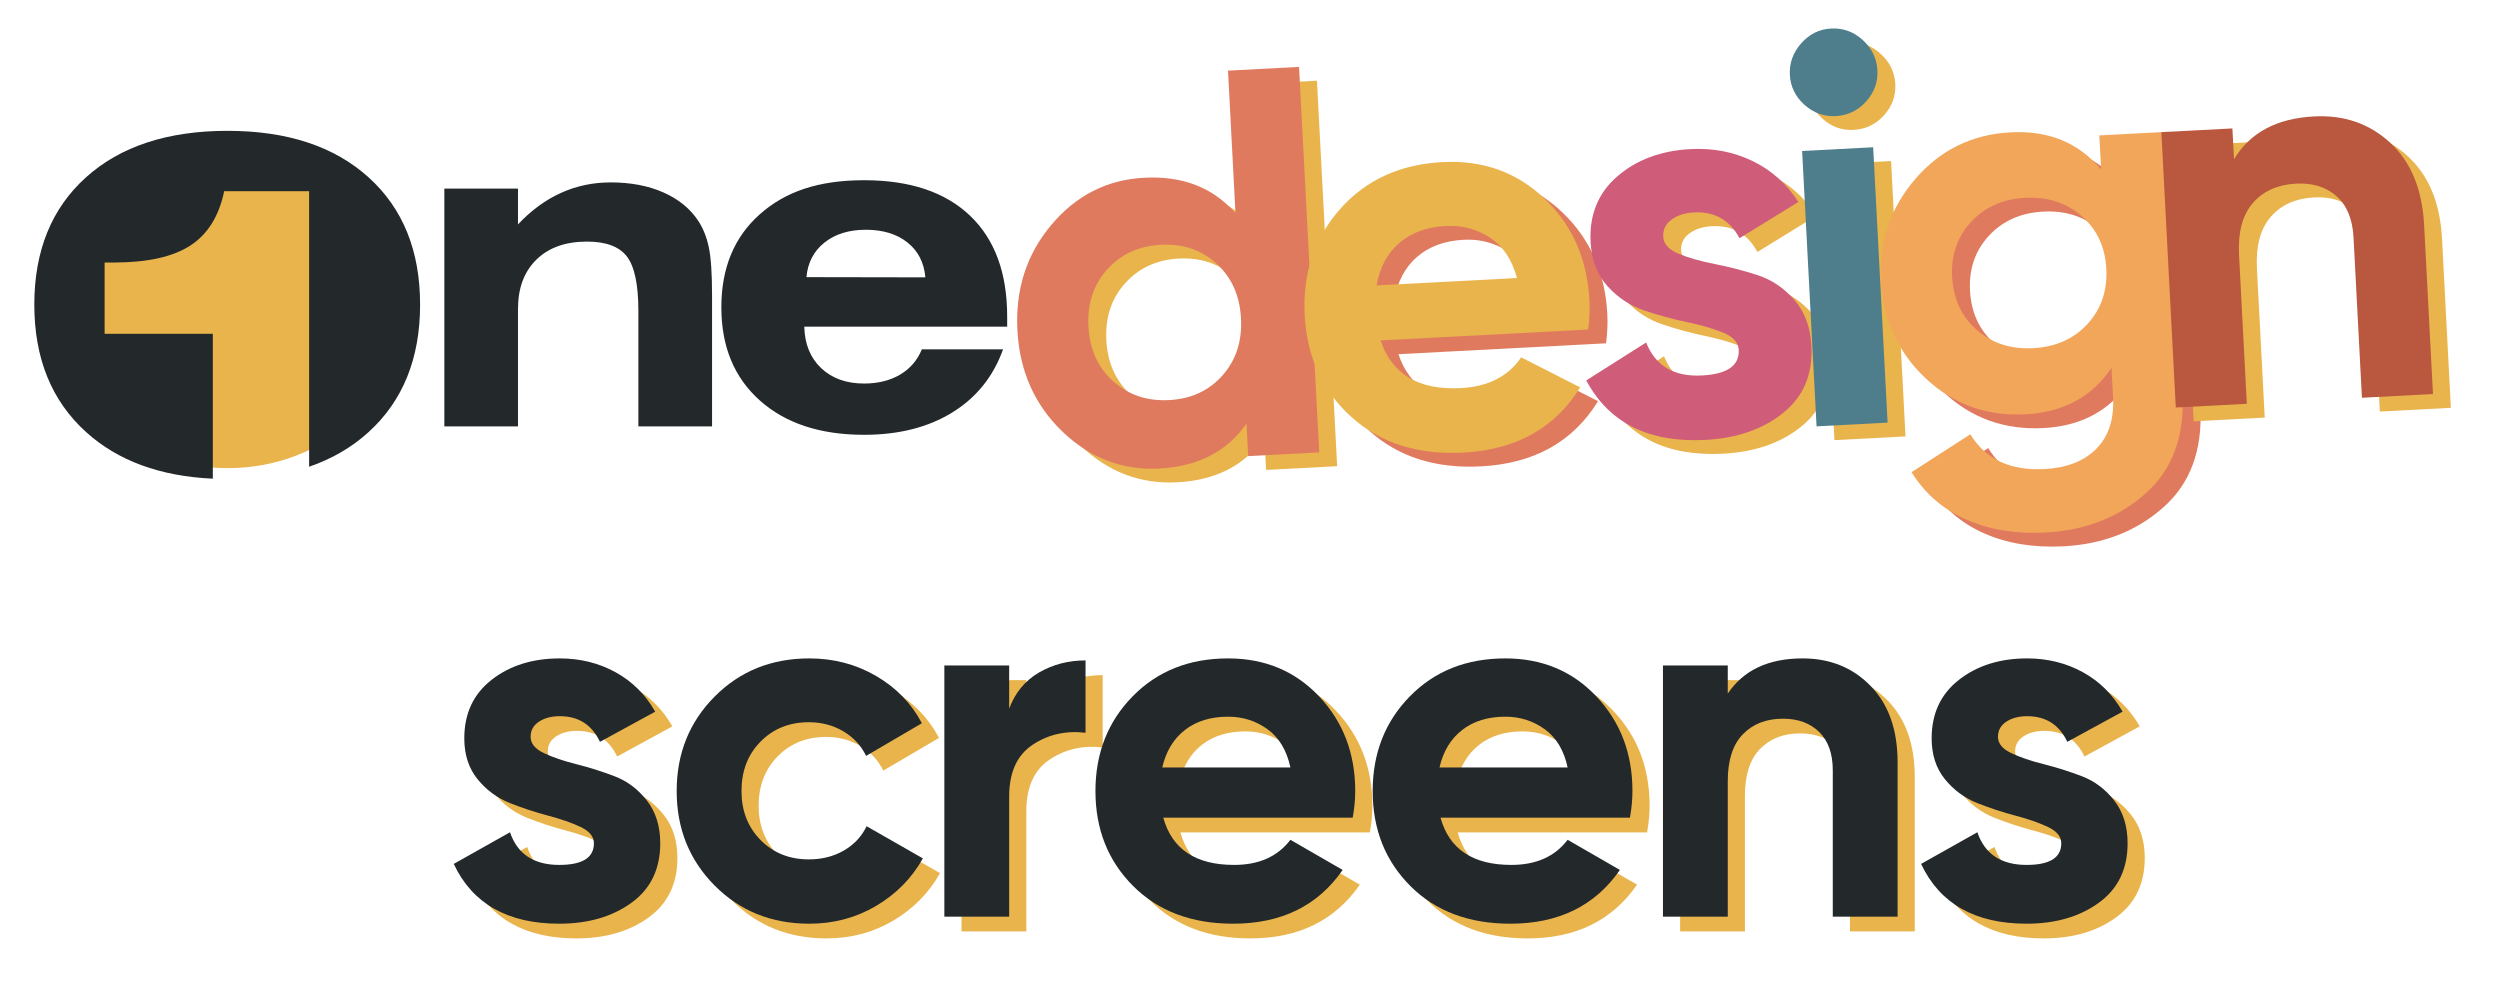
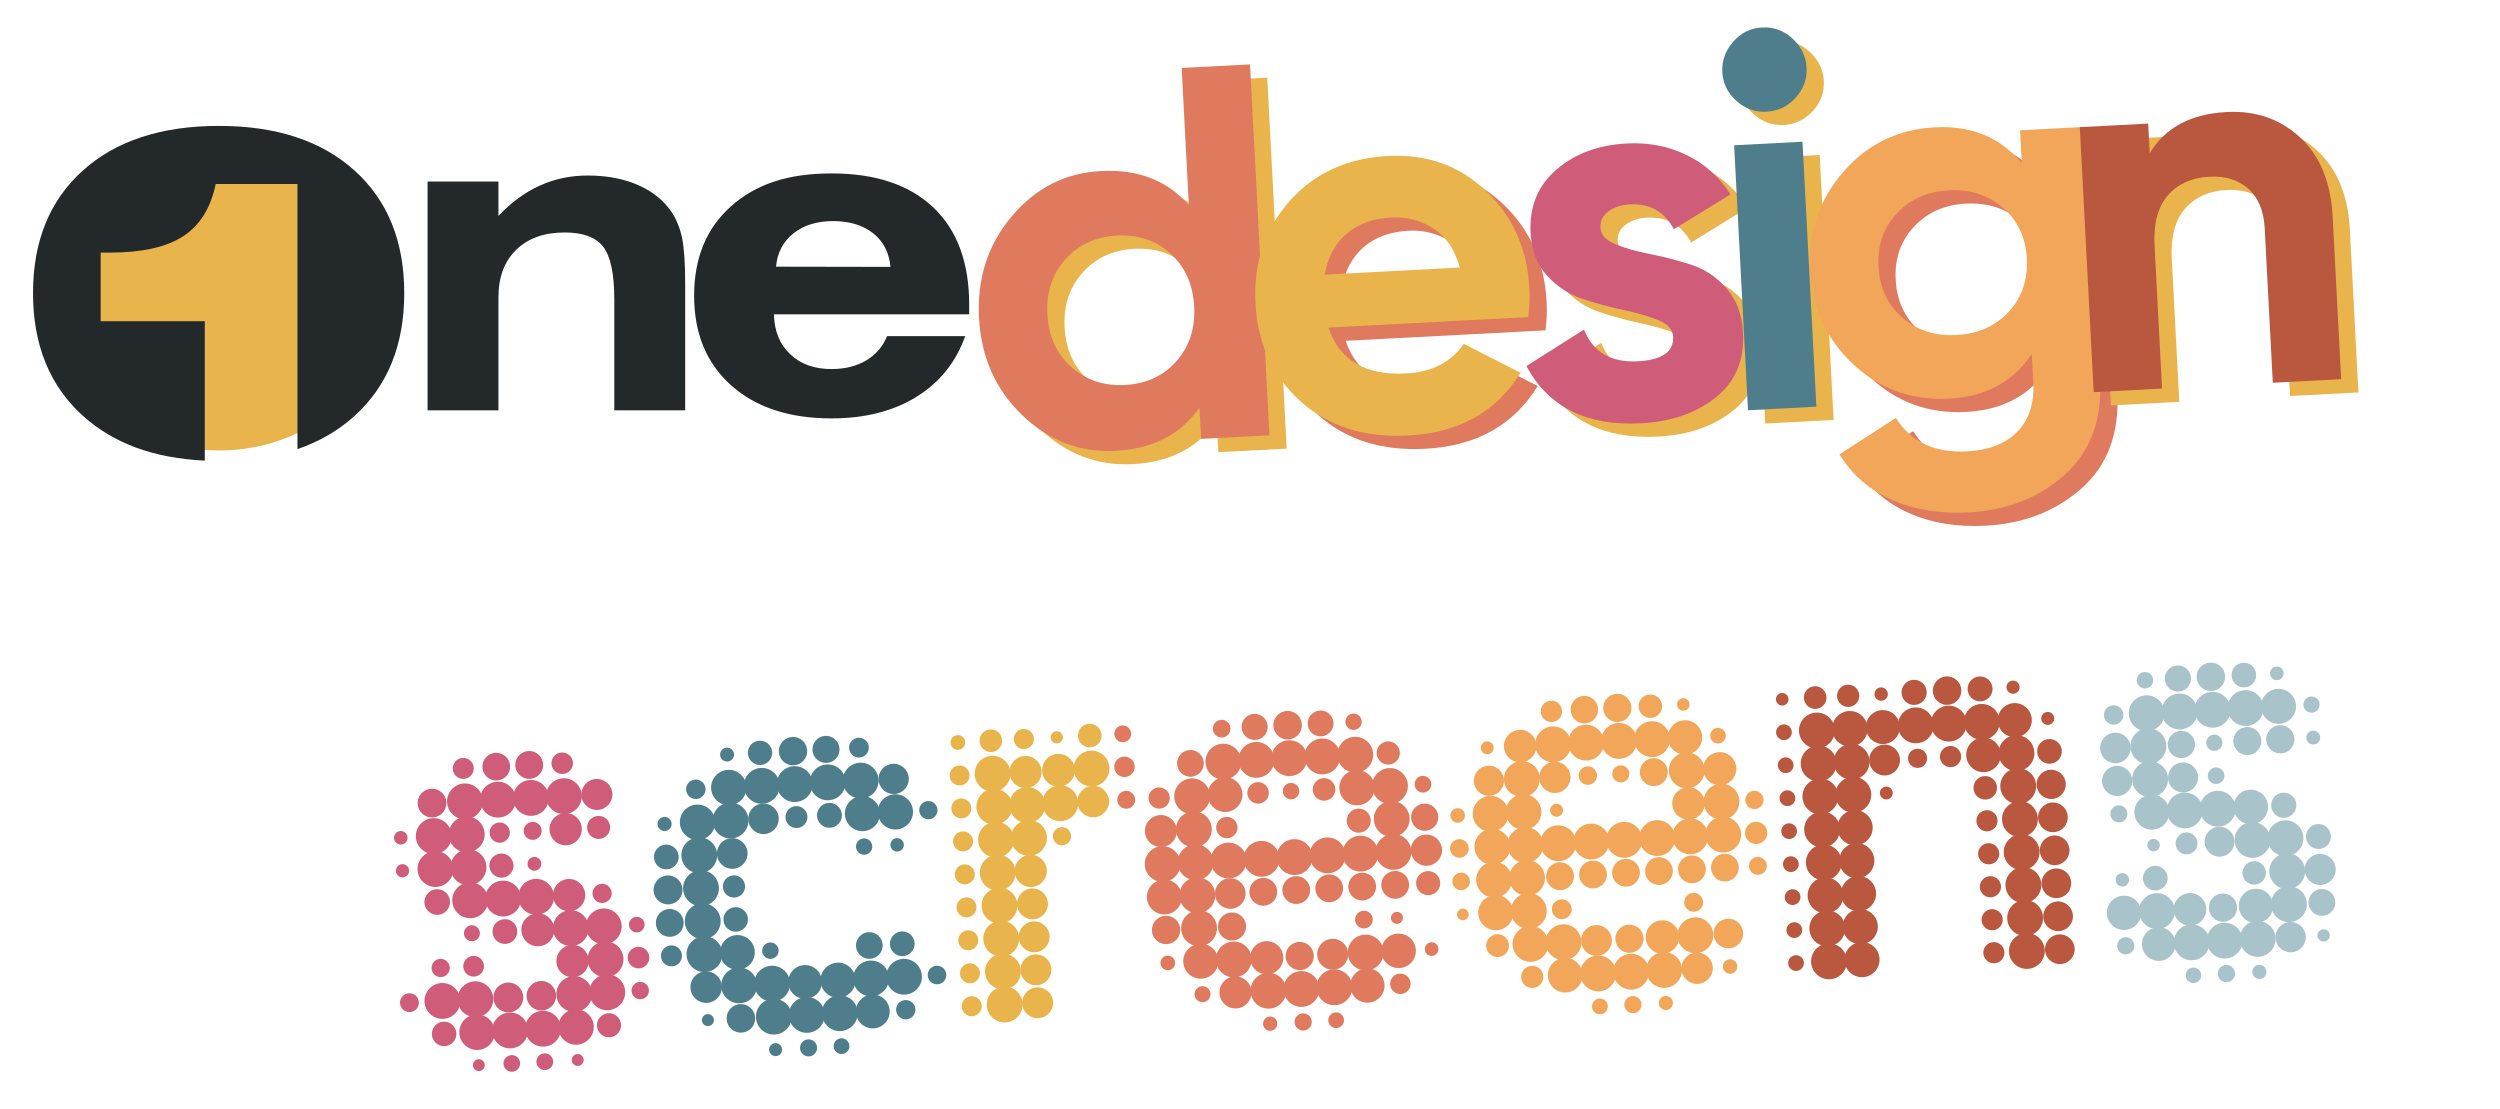
- <svg xmlns="http://www.w3.org/2000/svg" viewBox="-14 -44 1020 400">
+ <svg xmlns="http://www.w3.org/2000/svg" viewBox="-14 -44 1060 470">
+   <defs />
  <ellipse cx="79" cy="81" rx="72" ry="66" fill="#e9b44c" />
  <path d="M136.34,132.33c14.04-12.74,21.06-30.09,21.06-52.04s-7-39.26-21.01-51.92c-14-12.66-33.19-18.99-57.58-18.99s-43.71,6.32-57.75,18.99C7.02,41.03,0,58.34,0,80.29s7.06,39.3,21.17,52.04c12.94,11.67,30.15,17.99,51.66,18.97v-59.11H28.68v-29.08h3.73c13.69,0,24.1-2.3,31.22-6.92,7.11-4.6,11.72-11.99,13.83-22.17h34.66v112.41c9.3-3.2,17.37-7.88,24.22-14.1" fill="#23282b" />
  <path d="M246.46,129.98h30.06v-53.42c0-8.9-.44-15.45-1.32-19.64-.87-4.18-2.34-7.83-4.39-10.94-3.34-4.98-8.09-8.81-14.24-11.51-6.15-2.7-13.3-4.05-21.44-4.05-7.21,0-13.98,1.43-20.31,4.31-6.32,2.86-12.15,7.15-17.48,12.83v-14.6h-30.05v97.01h30.05v-47.89c0-8.55,2.51-15.27,7.52-20.16,5.01-4.9,11.87-7.35,20.61-7.35,7.73,0,13.16,2.02,16.29,6.06,3.13,4.05,4.7,11.49,4.7,22.32v47.03h0ZM315.03,69.07c.53-5.91,2.98-10.61,7.34-14.09,4.36-3.49,10.01-5.24,16.92-5.24s12.63,1.74,16.96,5.19c4.34,3.45,6.76,8.19,7.3,14.23l-48.52-.09ZM314.15,89.29h82.78v-4.13c0-17.81-5.06-31.54-15.16-41.17-10.12-9.63-24.51-14.46-43.2-14.46s-32.18,4.65-42.61,13.93-15.65,21.93-15.65,37.92,5.23,28.67,15.69,38c10.46,9.35,24.65,14.02,42.56,14.02,14.14,0,26.11-3.04,35.95-9.1,9.84-6.06,16.76-14.65,20.74-25.78h-33.13c-1.82,4.45-4.78,7.89-8.87,10.32-4.11,2.42-9,3.64-14.69,3.64-7.26,0-13.09-2.08-17.52-6.28-4.42-4.18-6.72-9.82-6.89-16.91" fill="#23282b" />
  <g transform="rotate(-3 686.63 80)">
    <path d="M438 -700H567V0H438V-59Q381 14 276 14Q175 14 103.5 -62.5Q32 -139 32.0 -250.0Q32 -361 103.5 -437.5Q175 -514 276 -514Q381 -514 438 -441ZM200.5 -148.5Q240 -109 300.0 -109.0Q360 -109 399.0 -148.5Q438 -188 438.0 -250.0Q438 -312 399.0 -351.5Q360 -391 300.0 -391.0Q240 -391 200.5 -351.5Q161 -312 161.0 -250.0Q161 -188 200.5 -148.5Z" transform="translate(400.73 138) rotate(0 267.5 -250) scale(0.225 0.225)" fill="#e9b44c" />
    <path d="M168 -197Q194 -103 309 -103Q383 -103 421 -153L525 -93Q451 14 307 14Q183 14 108.0 -61.0Q33 -136 33 -250Q33 -363 107.0 -438.5Q181 -514 297 -514Q407 -514 478.5 -438.0Q550 -362 550 -250Q550 -225 545 -197ZM166 -297H421Q410 -348 375.5 -373.0Q341 -398 297 -398Q245 -398 211.0 -371.5Q177 -345 166 -297Z" transform="translate(517.88 138) rotate(0 258.5 -250) scale(0.225 0.225)" fill="#e07a5f" />
    <path d="M178 -358Q178 -338 204.5 -325.5Q231 -313 269.0 -303.5Q307 -294 345.0 -279.5Q383 -265 409.5 -231.0Q436 -197 436 -146Q436 -69 378.5 -27.5Q321 14 235 14Q81 14 25 -105L137 -168Q159 -103 235 -103Q304 -103 304 -146Q304 -166 277.5 -178.5Q251 -191 213.0 -201.0Q175 -211 137.0 -226.0Q99 -241 72.5 -273.5Q46 -306 46 -355Q46 -429 100.5 -471.5Q155 -514 236 -514Q297 -514 347.0 -486.5Q397 -459 426 -408L316 -348Q292 -399 236 -399Q211 -399 194.5 -388.0Q178 -377 178 -358Z" transform="translate(633.01 138) rotate(0 205.5 -250) scale(0.225 0.225)" fill="#e9b44c" />
    <path d="M123 -560Q91 -560 67.5 -583.5Q44 -607 44.0 -639.0Q44 -671 67.5 -695.0Q91 -719 123 -719Q156 -719 179.5 -695.0Q203 -671 203.0 -639.0Q203 -607 179.5 -583.5Q156 -560 123 -560ZM59 0V-500H188V0Z" transform="translate(718.21 138) rotate(0 79.5 -250) scale(0.225 0.225)" fill="#e9b44c" />
    <path d="M442 -500H568V-24Q568 92 491.5 153.0Q415 214 307 214Q226 214 164.5 183.0Q103 152 70 92L180 29Q218 99 311 99Q372 99 407.0 67.0Q442 35 442 -24V-78Q385 -2 282 -2Q176 -2 104.5 -76.5Q33 -151 33 -258Q33 -364 105.0 -439.0Q177 -514 282 -514Q385 -514 442 -438ZM442 -258Q442 -317 402.5 -355.5Q363 -394 302.0 -394.0Q241 -394 201.5 -355.5Q162 -317 162 -258Q162 -198 201.5 -159.5Q241 -121 302.0 -121.0Q363 -121 402.5 -159.5Q442 -198 442 -258Z" transform="translate(753.46 138) rotate(0 267.5 -250) scale(0.225 0.225)" fill="#e07a5f" />
    <path d="M337 -514Q419 -514 472.5 -459.0Q526 -404 526 -307V0H397V-291Q397 -341 370.0 -367.5Q343 -394 298 -394Q248 -394 218.0 -363.0Q188 -332 188 -270V0H59V-500H188V-444Q235 -514 337 -514Z" transform="translate(864.98 138) rotate(0 233.5 -250) scale(0.225 0.225)" fill="#e9b44c" />
    <path d="M438 -700H567V0H438V-59Q381 14 276 14Q175 14 103.5 -62.5Q32 -139 32.0 -250.0Q32 -361 103.5 -437.5Q175 -514 276 -514Q381 -514 438 -441ZM200.5 -148.5Q240 -109 300.0 -109.0Q360 -109 399.0 -148.5Q438 -188 438.0 -250.0Q438 -312 399.0 -351.5Q360 -391 300.0 -391.0Q240 -391 200.5 -351.5Q161 -312 161.0 -250.0Q161 -188 200.5 -148.5Z" transform="translate(393.73 132) rotate(0 267.5 -250) scale(0.225 0.225)" fill="#e07a5f" />
    <path d="M168 -197Q194 -103 309 -103Q383 -103 421 -153L525 -93Q451 14 307 14Q183 14 108.0 -61.0Q33 -136 33 -250Q33 -363 107.0 -438.5Q181 -514 297 -514Q407 -514 478.5 -438.0Q550 -362 550 -250Q550 -225 545 -197ZM166 -297H421Q410 -348 375.5 -373.0Q341 -398 297 -398Q245 -398 211.0 -371.5Q177 -345 166 -297Z" transform="translate(510.88 132) rotate(0 258.5 -250) scale(0.225 0.225)" fill="#e9b44c" />
    <path d="M178 -358Q178 -338 204.5 -325.5Q231 -313 269.0 -303.5Q307 -294 345.0 -279.5Q383 -265 409.5 -231.0Q436 -197 436 -146Q436 -69 378.5 -27.5Q321 14 235 14Q81 14 25 -105L137 -168Q159 -103 235 -103Q304 -103 304 -146Q304 -166 277.5 -178.5Q251 -191 213.0 -201.0Q175 -211 137.0 -226.0Q99 -241 72.5 -273.5Q46 -306 46 -355Q46 -429 100.5 -471.5Q155 -514 236 -514Q297 -514 347.0 -486.5Q397 -459 426 -408L316 -348Q292 -399 236 -399Q211 -399 194.5 -388.0Q178 -377 178 -358Z" transform="translate(626.01 132) rotate(0 205.5 -250) scale(0.225 0.225)" fill="#cf5c78" />
    <path d="M123 -560Q91 -560 67.5 -583.5Q44 -607 44.0 -639.0Q44 -671 67.5 -695.0Q91 -719 123 -719Q156 -719 179.5 -695.0Q203 -671 203.0 -639.0Q203 -607 179.5 -583.5Q156 -560 123 -560ZM59 0V-500H188V0Z" transform="translate(711.21 132) rotate(0 79.5 -250) scale(0.225 0.225)" fill="#4e7e8c" />
    <path d="M442 -500H568V-24Q568 92 491.5 153.0Q415 214 307 214Q226 214 164.5 183.0Q103 152 70 92L180 29Q218 99 311 99Q372 99 407.0 67.0Q442 35 442 -24V-78Q385 -2 282 -2Q176 -2 104.5 -76.5Q33 -151 33 -258Q33 -364 105.0 -439.0Q177 -514 282 -514Q385 -514 442 -438ZM442 -258Q442 -317 402.5 -355.5Q363 -394 302.0 -394.0Q241 -394 201.5 -355.5Q162 -317 162 -258Q162 -198 201.5 -159.5Q241 -121 302.0 -121.0Q363 -121 402.5 -159.5Q442 -198 442 -258Z" transform="translate(746.46 132) rotate(0 267.5 -250) scale(0.225 0.225)" fill="#f2a65a" />
    <path d="M337 -514Q419 -514 472.5 -459.0Q526 -404 526 -307V0H397V-291Q397 -341 370.0 -367.5Q343 -394 298 -394Q248 -394 218.0 -363.0Q188 -332 188 -270V0H59V-500H188V-444Q235 -514 337 -514Z" transform="translate(857.98 132) rotate(0 233.5 -250) scale(0.225 0.225)" fill="#b9573f" />
  </g>
-   <path d="M178 358Q178 338 204.5 325.5Q231 313 269.0 303.5Q307 294 345.0 279.5Q383 265 409.5 231.0Q436 197 436 146Q436 69 378.5 27.5Q321 -14 235 -14Q81 -14 25 105L137 168Q159 103 235 103Q304 103 304 146Q304 166 277.5 178.5Q251 191 213.0 201.0Q175 211 137.0 226.0Q99 241 72.5 273.5Q46 306 46 355Q46 429 100.5 471.5Q155 514 236 514Q297 514 347.0 486.5Q397 459 426 408L316 348Q292 399 236 399Q211 399 194.5 388.0Q178 377 178 358Z" transform="translate(173.00 336.00) scale(0.205 -0.205)" fill="#e9b44c" />
-   <path d="M297 -14Q184 -14 108.5 62.0Q33 138 33.0 250.0Q33 362 108.5 438.0Q184 514 297 514Q370 514 430.0 479.0Q490 444 521 385L410 320Q395 351 364.5 369.0Q334 387 296 387Q238 387 200.0 348.5Q162 310 162 250Q162 191 200.0 152.5Q238 114 296 114Q335 114 365.5 131.5Q396 149 411 180L523 116Q490 57 430.0 21.5Q370 -14 297 -14Z" transform="translate(262.32 336.00) scale(0.205 -0.205)" fill="#e9b44c" />
-   <path d="M188 414Q206 462 247.5 486.0Q289 510 340 510V366Q281 373 234.5 342.0Q188 311 188 239V0H59V500H188Z" transform="translate(366.20 336.00) scale(0.205 -0.205)" fill="#e9b44c" />
-   <path d="M168 197Q194 103 309 103Q383 103 421 153L525 93Q451 -14 307 -14Q183 -14 108.0 61.0Q33 136 33 250Q33 363 107.0 438.5Q181 514 297 514Q407 514 478.5 438.0Q550 362 550 250Q550 225 545 197ZM166 297H421Q410 348 375.5 373.0Q341 398 297 398Q245 398 211.0 371.5Q177 345 166 297Z" transform="translate(433.18 336.00) scale(0.205 -0.205)" fill="#e9b44c" />
-   <path d="M168 197Q194 103 309 103Q383 103 421 153L525 93Q451 -14 307 -14Q183 -14 108.0 61.0Q33 136 33 250Q33 363 107.0 438.5Q181 514 297 514Q407 514 478.5 438.0Q550 362 550 250Q550 225 545 197ZM166 297H421Q410 348 375.5 373.0Q341 398 297 398Q245 398 211.0 371.5Q177 345 166 297Z" transform="translate(546.29 336.00) scale(0.205 -0.205)" fill="#e9b44c" />
-   <path d="M337 514Q419 514 472.5 459.0Q526 404 526 307V0H397V291Q397 341 370.0 367.5Q343 394 298 394Q248 394 218.0 363.0Q188 332 188 270V0H59V500H188V444Q235 514 337 514Z" transform="translate(659.39 336.00) scale(0.205 -0.205)" fill="#e9b44c" />
-   <path d="M178 358Q178 338 204.5 325.5Q231 313 269.0 303.5Q307 294 345.0 279.5Q383 265 409.5 231.0Q436 197 436 146Q436 69 378.5 27.5Q321 -14 235 -14Q81 -14 25 105L137 168Q159 103 235 103Q304 103 304 146Q304 166 277.5 178.5Q251 191 213.0 201.0Q175 211 137.0 226.0Q99 241 72.5 273.5Q46 306 46 355Q46 429 100.5 471.5Q155 514 236 514Q297 514 347.0 486.5Q397 459 426 408L316 348Q292 399 236 399Q211 399 194.5 388.0Q178 377 178 358Z" transform="translate(771.68 336.00) scale(0.205 -0.205)" fill="#e9b44c" />
-   <path d="M178 358Q178 338 204.5 325.5Q231 313 269.0 303.5Q307 294 345.0 279.5Q383 265 409.5 231.0Q436 197 436 146Q436 69 378.5 27.5Q321 -14 235 -14Q81 -14 25 105L137 168Q159 103 235 103Q304 103 304 146Q304 166 277.5 178.5Q251 191 213.0 201.0Q175 211 137.0 226.0Q99 241 72.5 273.5Q46 306 46 355Q46 429 100.5 471.5Q155 514 236 514Q297 514 347.0 486.5Q397 459 426 408L316 348Q292 399 236 399Q211 399 194.5 388.0Q178 377 178 358Z" transform="translate(166.00 330.00) scale(0.205 -0.205)" fill="#23282b" />
-   <path d="M297 -14Q184 -14 108.5 62.0Q33 138 33.0 250.0Q33 362 108.5 438.0Q184 514 297 514Q370 514 430.0 479.0Q490 444 521 385L410 320Q395 351 364.5 369.0Q334 387 296 387Q238 387 200.0 348.5Q162 310 162 250Q162 191 200.0 152.5Q238 114 296 114Q335 114 365.5 131.5Q396 149 411 180L523 116Q490 57 430.0 21.5Q370 -14 297 -14Z" transform="translate(255.32 330.00) scale(0.205 -0.205)" fill="#23282b" />
-   <path d="M188 414Q206 462 247.5 486.0Q289 510 340 510V366Q281 373 234.5 342.0Q188 311 188 239V0H59V500H188Z" transform="translate(359.20 330.00) scale(0.205 -0.205)" fill="#23282b" />
-   <path d="M168 197Q194 103 309 103Q383 103 421 153L525 93Q451 -14 307 -14Q183 -14 108.0 61.0Q33 136 33 250Q33 363 107.0 438.5Q181 514 297 514Q407 514 478.5 438.0Q550 362 550 250Q550 225 545 197ZM166 297H421Q410 348 375.5 373.0Q341 398 297 398Q245 398 211.0 371.5Q177 345 166 297Z" transform="translate(426.18 330.00) scale(0.205 -0.205)" fill="#23282b" />
-   <path d="M168 197Q194 103 309 103Q383 103 421 153L525 93Q451 -14 307 -14Q183 -14 108.0 61.0Q33 136 33 250Q33 363 107.0 438.5Q181 514 297 514Q407 514 478.5 438.0Q550 362 550 250Q550 225 545 197ZM166 297H421Q410 348 375.5 373.0Q341 398 297 398Q245 398 211.0 371.5Q177 345 166 297Z" transform="translate(539.29 330.00) scale(0.205 -0.205)" fill="#23282b" />
-   <path d="M337 514Q419 514 472.5 459.0Q526 404 526 307V0H397V291Q397 341 370.0 367.5Q343 394 298 394Q248 394 218.0 363.0Q188 332 188 270V0H59V500H188V444Q235 514 337 514Z" transform="translate(652.39 330.00) scale(0.205 -0.205)" fill="#23282b" />
-   <path d="M178 358Q178 338 204.5 325.5Q231 313 269.0 303.5Q307 294 345.0 279.5Q383 265 409.5 231.0Q436 197 436 146Q436 69 378.5 27.5Q321 -14 235 -14Q81 -14 25 105L137 168Q159 103 235 103Q304 103 304 146Q304 166 277.5 178.5Q251 191 213.0 201.0Q175 211 137.0 226.0Q99 241 72.5 273.5Q46 306 46 355Q46 429 100.5 471.5Q155 514 236 514Q297 514 347.0 486.5Q397 459 426 408L316 348Q292 399 236 399Q211 399 194.5 388.0Q178 377 178 358Z" transform="translate(764.68 330.00) scale(0.205 -0.205)" fill="#23282b" />
+   <g transform="rotate(-3 600 320)">
+     <circle cx="185" cy="260" r="4.45" fill="#cf5c78" />
+     <circle cx="199" cy="260" r="5.88" fill="#cf5c78" />
+     <circle cx="213" cy="260" r="5.91" fill="#cf5c78" />
+     <circle cx="227" cy="260" r="4.56" fill="#cf5c78" />
+     <circle cx="297" cy="260" r="2.96" fill="#4e7e8c" />
+     <circle cx="311" cy="260" r="5.16" fill="#4e7e8c" />
+     <circle cx="325" cy="260" r="6.02" fill="#4e7e8c" />
+     <circle cx="339" cy="260" r="5.74" fill="#4e7e8c" />
+     <circle cx="353" cy="260" r="4.19" fill="#4e7e8c" />
+     <circle cx="395" cy="260" r="3.12" fill="#e9b44c" />
+     <circle cx="409" cy="260" r="4.80" fill="#e9b44c" />
+     <circle cx="423" cy="260" r="4.27" fill="#e9b44c" />
+     <circle cx="437" cy="260" r="2.59" fill="#e9b44c" />
+     <circle cx="451" cy="260" r="5.01" fill="#e9b44c" />
+     <circle cx="465" cy="260" r="3.57" fill="#e07a5f" />
+     <circle cx="507" cy="260" r="3.75" fill="#e07a5f" />
+     <circle cx="521" cy="260" r="5.54" fill="#e07a5f" />
+     <circle cx="535" cy="260" r="6.06" fill="#e07a5f" />
+     <circle cx="549" cy="260" r="5.48" fill="#e07a5f" />
+     <circle cx="563" cy="260" r="3.47" fill="#e07a5f" />
+     <circle cx="647" cy="260" r="4.53" fill="#f2a65a" />
+     <circle cx="661" cy="260" r="5.84" fill="#f2a65a" />
+     <circle cx="675" cy="260" r="5.99" fill="#f2a65a" />
+     <circle cx="689" cy="260" r="4.98" fill="#f2a65a" />
+     <circle cx="703" cy="260" r="2.66" fill="#f2a65a" />
+     <circle cx="745" cy="260" r="2.67" fill="#b9573f" />
+     <circle cx="759" cy="260" r="4.80" fill="#b9573f" />
+     <circle cx="773" cy="260" r="4.72" fill="#b9573f" />
+     <circle cx="787" cy="260" r="2.84" fill="#b9573f" />
+     <circle cx="801" cy="260" r="5.33" fill="#b9573f" />
+     <circle cx="815" cy="260" r="6.04" fill="#b9573f" />
+     <circle cx="829" cy="260" r="5.29" fill="#b9573f" />
+     <circle cx="843" cy="260" r="2.79" fill="#b9573f" />
+     <circle cx="899" cy="260" r="3.49" fill="#a8c3ca" />
+     <circle cx="913" cy="260" r="5.55" fill="#a8c3ca" />
+     <circle cx="927" cy="260" r="6.04" fill="#a8c3ca" />
+     <circle cx="941" cy="260" r="5.23" fill="#a8c3ca" />
+     <circle cx="955" cy="260" r="2.90" fill="#a8c3ca" />
+     <circle cx="171" cy="274" r="6.10" fill="#cf5c78" />
+     <circle cx="185" cy="274" r="7.60" fill="#cf5c78" />
+     <circle cx="199" cy="274" r="7.60" fill="#cf5c78" />
+     <circle cx="213" cy="274" r="7.60" fill="#cf5c78" />
+     <circle cx="227" cy="274" r="7.60" fill="#cf5c78" />
+     <circle cx="241" cy="274" r="6.57" fill="#cf5c78" />
+     <circle cx="283" cy="274" r="4.13" fill="#4e7e8c" />
+     <circle cx="297" cy="274" r="7.50" fill="#4e7e8c" />
+     <circle cx="311" cy="274" r="7.60" fill="#4e7e8c" />
+     <circle cx="325" cy="274" r="7.60" fill="#4e7e8c" />
+     <circle cx="339" cy="274" r="7.60" fill="#4e7e8c" />
+     <circle cx="353" cy="274" r="7.60" fill="#4e7e8c" />
+     <circle cx="367" cy="274" r="6.42" fill="#4e7e8c" />
+     <circle cx="395" cy="274" r="4.24" fill="#e9b44c" />
+     <circle cx="409" cy="274" r="7.60" fill="#e9b44c" />
+     <circle cx="423" cy="274" r="6.81" fill="#e9b44c" />
+     <circle cx="437" cy="274" r="6.95" fill="#e9b44c" />
+     <circle cx="451" cy="274" r="7.60" fill="#e9b44c" />
+     <circle cx="465" cy="274" r="4.34" fill="#e07a5f" />
+     <circle cx="493" cy="274" r="5.67" fill="#e07a5f" />
+     <circle cx="507" cy="274" r="7.60" fill="#e07a5f" />
+     <circle cx="521" cy="274" r="7.60" fill="#e07a5f" />
+     <circle cx="535" cy="274" r="7.60" fill="#e07a5f" />
+     <circle cx="549" cy="274" r="7.60" fill="#e07a5f" />
+     <circle cx="563" cy="274" r="7.60" fill="#e07a5f" />
+     <circle cx="577" cy="274" r="4.92" fill="#e07a5f" />
+     <circle cx="619" cy="274" r="2.74" fill="#f2a65a" />
+     <circle cx="633" cy="274" r="6.89" fill="#f2a65a" />
+     <circle cx="647" cy="274" r="7.60" fill="#f2a65a" />
+     <circle cx="661" cy="274" r="7.60" fill="#f2a65a" />
+     <circle cx="675" cy="274" r="7.60" fill="#f2a65a" />
+     <circle cx="689" cy="274" r="7.60" fill="#f2a65a" />
+     <circle cx="703" cy="274" r="7.29" fill="#f2a65a" />
+     <circle cx="717" cy="274" r="3.32" fill="#f2a65a" />
+     <circle cx="745" cy="274" r="3.34" fill="#b9573f" />
+     <circle cx="759" cy="274" r="7.60" fill="#b9573f" />
+     <circle cx="773" cy="274" r="7.53" fill="#b9573f" />
+     <circle cx="787" cy="274" r="7.20" fill="#b9573f" />
+     <circle cx="801" cy="274" r="7.60" fill="#b9573f" />
+     <circle cx="815" cy="274" r="7.60" fill="#b9573f" />
+     <circle cx="829" cy="274" r="7.60" fill="#b9573f" />
+     <circle cx="843" cy="274" r="7.23" fill="#b9573f" />
+     <circle cx="857" cy="274" r="2.76" fill="#b9573f" />
+     <circle cx="885" cy="274" r="4.12" fill="#a8c3ca" />
+     <circle cx="899" cy="274" r="7.59" fill="#a8c3ca" />
+     <circle cx="913" cy="274" r="7.60" fill="#a8c3ca" />
+     <circle cx="927" cy="274" r="7.60" fill="#a8c3ca" />
+     <circle cx="941" cy="274" r="7.60" fill="#a8c3ca" />
+     <circle cx="955" cy="274" r="7.42" fill="#a8c3ca" />
+     <circle cx="969" cy="274" r="3.43" fill="#a8c3ca" />
+     <circle cx="157" cy="288" r="2.88" fill="#cf5c78" />
+     <circle cx="171" cy="288" r="7.60" fill="#cf5c78" />
+     <circle cx="185" cy="288" r="7.60" fill="#cf5c78" />
+     <circle cx="199" cy="288" r="4.29" fill="#cf5c78" />
+     <circle cx="213" cy="288" r="3.81" fill="#cf5c78" />
+     <circle cx="227" cy="288" r="6.85" fill="#cf5c78" />
+     <circle cx="241" cy="288" r="4.89" fill="#cf5c78" />
+     <circle cx="269" cy="288" r="3.00" fill="#4e7e8c" />
+     <circle cx="283" cy="288" r="7.50" fill="#4e7e8c" />
+     <circle cx="297" cy="288" r="7.60" fill="#4e7e8c" />
+     <circle cx="311" cy="288" r="6.47" fill="#4e7e8c" />
+     <circle cx="325" cy="288" r="4.66" fill="#4e7e8c" />
+     <circle cx="339" cy="288" r="5.27" fill="#4e7e8c" />
+     <circle cx="353" cy="288" r="7.44" fill="#4e7e8c" />
+     <circle cx="367" cy="288" r="7.47" fill="#4e7e8c" />
+     <circle cx="381" cy="288" r="3.87" fill="#4e7e8c" />
+     <circle cx="395" cy="288" r="4.24" fill="#e9b44c" />
+     <circle cx="409" cy="288" r="7.60" fill="#e9b44c" />
+     <circle cx="423" cy="288" r="7.60" fill="#e9b44c" />
+     <circle cx="437" cy="288" r="7.60" fill="#e9b44c" />
+     <circle cx="451" cy="288" r="6.70" fill="#e9b44c" />
+     <circle cx="465" cy="288" r="3.80" fill="#e07a5f" />
+     <circle cx="479" cy="288" r="4.51" fill="#e07a5f" />
+     <circle cx="493" cy="288" r="7.60" fill="#e07a5f" />
+     <circle cx="507" cy="288" r="7.37" fill="#e07a5f" />
+     <circle cx="521" cy="288" r="4.56" fill="#e07a5f" />
+     <circle cx="535" cy="288" r="3.49" fill="#e07a5f" />
+     <circle cx="549" cy="288" r="4.79" fill="#e07a5f" />
+     <circle cx="563" cy="288" r="7.49" fill="#e07a5f" />
+     <circle cx="577" cy="288" r="7.60" fill="#e07a5f" />
+     <circle cx="591" cy="288" r="3.55" fill="#e07a5f" />
+     <circle cx="619" cy="288" r="6.40" fill="#f2a65a" />
+     <circle cx="633" cy="288" r="7.60" fill="#f2a65a" />
+     <circle cx="647" cy="288" r="6.63" fill="#f2a65a" />
+     <circle cx="661" cy="288" r="3.91" fill="#f2a65a" />
+     <circle cx="675" cy="288" r="3.63" fill="#f2a65a" />
+     <circle cx="689" cy="288" r="5.92" fill="#f2a65a" />
+     <circle cx="703" cy="288" r="7.60" fill="#f2a65a" />
+     <circle cx="717" cy="288" r="7.03" fill="#f2a65a" />
+     <circle cx="745" cy="288" r="3.34" fill="#b9573f" />
+     <circle cx="759" cy="288" r="7.60" fill="#b9573f" />
+     <circle cx="773" cy="288" r="7.60" fill="#b9573f" />
+     <circle cx="787" cy="288" r="6.54" fill="#b9573f" />
+     <circle cx="801" cy="288" r="4.06" fill="#b9573f" />
+     <circle cx="815" cy="288" r="4.50" fill="#b9573f" />
+     <circle cx="829" cy="288" r="7.34" fill="#b9573f" />
+     <circle cx="843" cy="288" r="7.60" fill="#b9573f" />
+     <circle cx="857" cy="288" r="5.24" fill="#b9573f" />
+     <circle cx="885" cy="288" r="6.48" fill="#a8c3ca" />
+     <circle cx="899" cy="288" r="7.60" fill="#a8c3ca" />
+     <circle cx="913" cy="288" r="5.78" fill="#a8c3ca" />
+     <circle cx="927" cy="288" r="3.45" fill="#a8c3ca" />
+     <circle cx="941" cy="288" r="5.94" fill="#a8c3ca" />
+     <circle cx="955" cy="288" r="5.98" fill="#a8c3ca" />
+     <circle cx="969" cy="288" r="2.94" fill="#a8c3ca" />
+     <circle cx="157" cy="302" r="2.81" fill="#cf5c78" />
+     <circle cx="171" cy="302" r="7.60" fill="#cf5c78" />
+     <circle cx="185" cy="302" r="7.60" fill="#cf5c78" />
+     <circle cx="199" cy="302" r="5.12" fill="#cf5c78" />
+     <circle cx="213" cy="302" r="2.92" fill="#cf5c78" />
+     <circle cx="269" cy="302" r="5.25" fill="#4e7e8c" />
+     <circle cx="283" cy="302" r="7.60" fill="#4e7e8c" />
+     <circle cx="297" cy="302" r="6.50" fill="#4e7e8c" />
+     <circle cx="353" cy="302" r="3.46" fill="#4e7e8c" />
+     <circle cx="367" cy="302" r="2.85" fill="#4e7e8c" />
+     <circle cx="395" cy="302" r="4.24" fill="#e9b44c" />
+     <circle cx="409" cy="302" r="7.60" fill="#e9b44c" />
+     <circle cx="423" cy="302" r="7.60" fill="#e9b44c" />
+     <circle cx="437" cy="302" r="3.87" fill="#e9b44c" />
+     <circle cx="479" cy="302" r="6.78" fill="#e07a5f" />
+     <circle cx="493" cy="302" r="7.60" fill="#e07a5f" />
+     <circle cx="507" cy="302" r="4.53" fill="#e07a5f" />
+     <circle cx="563" cy="302" r="5.11" fill="#e07a5f" />
+     <circle cx="577" cy="302" r="7.60" fill="#e07a5f" />
+     <circle cx="591" cy="302" r="5.77" fill="#e07a5f" />
+     <circle cx="605" cy="302" r="3.09" fill="#f2a65a" />
+     <circle cx="619" cy="302" r="7.60" fill="#f2a65a" />
+     <circle cx="633" cy="302" r="7.53" fill="#f2a65a" />
+     <circle cx="647" cy="302" r="2.74" fill="#f2a65a" />
+     <circle cx="703" cy="302" r="6.89" fill="#f2a65a" />
+     <circle cx="717" cy="302" r="7.60" fill="#f2a65a" />
+     <circle cx="731" cy="302" r="3.87" fill="#f2a65a" />
+     <circle cx="745" cy="302" r="3.34" fill="#b9573f" />
+     <circle cx="759" cy="302" r="7.60" fill="#b9573f" />
+     <circle cx="773" cy="302" r="7.60" fill="#b9573f" />
+     <circle cx="787" cy="302" r="2.73" fill="#b9573f" />
+     <circle cx="829" cy="302" r="4.99" fill="#b9573f" />
+     <circle cx="843" cy="302" r="7.60" fill="#b9573f" />
+     <circle cx="857" cy="302" r="6.20" fill="#b9573f" />
+     <circle cx="885" cy="302" r="6.41" fill="#a8c3ca" />
+     <circle cx="899" cy="302" r="7.60" fill="#a8c3ca" />
+     <circle cx="913" cy="302" r="6.37" fill="#a8c3ca" />
+     <circle cx="927" cy="302" r="3.52" fill="#a8c3ca" />
+     <circle cx="171" cy="316" r="5.44" fill="#cf5c78" />
+     <circle cx="185" cy="316" r="7.60" fill="#cf5c78" />
+     <circle cx="199" cy="316" r="7.60" fill="#cf5c78" />
+     <circle cx="213" cy="316" r="7.60" fill="#cf5c78" />
+     <circle cx="227" cy="316" r="6.84" fill="#cf5c78" />
+     <circle cx="241" cy="316" r="4.07" fill="#cf5c78" />
+     <circle cx="269" cy="316" r="6.14" fill="#4e7e8c" />
+     <circle cx="283" cy="316" r="7.60" fill="#4e7e8c" />
+     <circle cx="297" cy="316" r="4.71" fill="#4e7e8c" />
+     <circle cx="395" cy="316" r="4.24" fill="#e9b44c" />
+     <circle cx="409" cy="316" r="7.60" fill="#e9b44c" />
+     <circle cx="423" cy="316" r="6.82" fill="#e9b44c" />
+     <circle cx="479" cy="316" r="7.58" fill="#e07a5f" />
+     <circle cx="493" cy="316" r="7.60" fill="#e07a5f" />
+     <circle cx="507" cy="316" r="7.60" fill="#e07a5f" />
+     <circle cx="521" cy="316" r="7.60" fill="#e07a5f" />
+     <circle cx="535" cy="316" r="7.60" fill="#e07a5f" />
+     <circle cx="549" cy="316" r="7.60" fill="#e07a5f" />
+     <circle cx="563" cy="316" r="7.60" fill="#e07a5f" />
+     <circle cx="577" cy="316" r="7.60" fill="#e07a5f" />
+     <circle cx="591" cy="316" r="6.62" fill="#e07a5f" />
+     <circle cx="605" cy="316" r="3.95" fill="#f2a65a" />
+     <circle cx="619" cy="316" r="7.60" fill="#f2a65a" />
+     <circle cx="633" cy="316" r="7.60" fill="#f2a65a" />
+     <circle cx="647" cy="316" r="7.60" fill="#f2a65a" />
+     <circle cx="661" cy="316" r="7.60" fill="#f2a65a" />
+     <circle cx="675" cy="316" r="7.60" fill="#f2a65a" />
+     <circle cx="689" cy="316" r="7.60" fill="#f2a65a" />
+     <circle cx="703" cy="316" r="7.60" fill="#f2a65a" />
+     <circle cx="717" cy="316" r="7.60" fill="#f2a65a" />
+     <circle cx="731" cy="316" r="4.72" fill="#f2a65a" />
+     <circle cx="745" cy="316" r="3.34" fill="#b9573f" />
+     <circle cx="759" cy="316" r="7.60" fill="#b9573f" />
+     <circle cx="773" cy="316" r="7.47" fill="#b9573f" />
+     <circle cx="829" cy="316" r="4.49" fill="#b9573f" />
+     <circle cx="843" cy="316" r="7.60" fill="#b9573f" />
+     <circle cx="857" cy="316" r="6.30" fill="#b9573f" />
+     <circle cx="885" cy="316" r="3.62" fill="#a8c3ca" />
+     <circle cx="899" cy="316" r="7.42" fill="#a8c3ca" />
+     <circle cx="913" cy="316" r="7.60" fill="#a8c3ca" />
+     <circle cx="927" cy="316" r="7.60" fill="#a8c3ca" />
+     <circle cx="941" cy="316" r="7.33" fill="#a8c3ca" />
+     <circle cx="955" cy="316" r="5.34" fill="#a8c3ca" />
+     <circle cx="185" cy="330" r="3.39" fill="#cf5c78" />
+     <circle cx="199" cy="330" r="5.25" fill="#cf5c78" />
+     <circle cx="213" cy="330" r="6.99" fill="#cf5c78" />
+     <circle cx="227" cy="330" r="7.60" fill="#cf5c78" />
+     <circle cx="241" cy="330" r="7.58" fill="#cf5c78" />
+     <circle cx="255" cy="330" r="3.31" fill="#cf5c78" />
+     <circle cx="269" cy="330" r="5.91" fill="#4e7e8c" />
+     <circle cx="283" cy="330" r="7.60" fill="#4e7e8c" />
+     <circle cx="297" cy="330" r="5.20" fill="#4e7e8c" />
+     <circle cx="395" cy="330" r="4.24" fill="#e9b44c" />
+     <circle cx="409" cy="330" r="7.60" fill="#e9b44c" />
+     <circle cx="423" cy="330" r="6.55" fill="#e9b44c" />
+     <circle cx="479" cy="330" r="7.41" fill="#e07a5f" />
+     <circle cx="493" cy="330" r="7.60" fill="#e07a5f" />
+     <circle cx="507" cy="330" r="6.48" fill="#e07a5f" />
+     <circle cx="521" cy="330" r="5.90" fill="#e07a5f" />
+     <circle cx="535" cy="330" r="5.90" fill="#e07a5f" />
+     <circle cx="549" cy="330" r="5.90" fill="#e07a5f" />
+     <circle cx="563" cy="330" r="5.90" fill="#e07a5f" />
+     <circle cx="577" cy="330" r="5.90" fill="#e07a5f" />
+     <circle cx="591" cy="330" r="5.12" fill="#e07a5f" />
+     <circle cx="605" cy="330" r="3.73" fill="#f2a65a" />
+     <circle cx="619" cy="330" r="7.60" fill="#f2a65a" />
+     <circle cx="633" cy="330" r="7.58" fill="#f2a65a" />
+     <circle cx="647" cy="330" r="5.92" fill="#f2a65a" />
+     <circle cx="661" cy="330" r="5.90" fill="#f2a65a" />
+     <circle cx="675" cy="330" r="5.90" fill="#f2a65a" />
+     <circle cx="689" cy="330" r="5.90" fill="#f2a65a" />
+     <circle cx="703" cy="330" r="5.90" fill="#f2a65a" />
+     <circle cx="717" cy="330" r="5.90" fill="#f2a65a" />
+     <circle cx="731" cy="330" r="3.80" fill="#f2a65a" />
+     <circle cx="745" cy="330" r="3.34" fill="#b9573f" />
+     <circle cx="759" cy="330" r="7.60" fill="#b9573f" />
+     <circle cx="773" cy="330" r="7.45" fill="#b9573f" />
+     <circle cx="829" cy="330" r="4.49" fill="#b9573f" />
+     <circle cx="843" cy="330" r="7.60" fill="#b9573f" />
+     <circle cx="857" cy="330" r="6.30" fill="#b9573f" />
+     <circle cx="899" cy="330" r="2.65" fill="#a8c3ca" />
+     <circle cx="913" cy="330" r="4.65" fill="#a8c3ca" />
+     <circle cx="927" cy="330" r="6.35" fill="#a8c3ca" />
+     <circle cx="941" cy="330" r="7.59" fill="#a8c3ca" />
+     <circle cx="955" cy="330" r="7.60" fill="#a8c3ca" />
+     <circle cx="969" cy="330" r="5.29" fill="#a8c3ca" />
+     <circle cx="171" cy="344" r="3.87" fill="#cf5c78" />
+     <circle cx="185" cy="344" r="4.40" fill="#cf5c78" />
+     <circle cx="227" cy="344" r="6.86" fill="#cf5c78" />
+     <circle cx="241" cy="344" r="7.60" fill="#cf5c78" />
+     <circle cx="255" cy="344" r="4.58" fill="#cf5c78" />
+     <circle cx="269" cy="344" r="4.45" fill="#4e7e8c" />
+     <circle cx="283" cy="344" r="7.60" fill="#4e7e8c" />
+     <circle cx="297" cy="344" r="7.36" fill="#4e7e8c" />
+     <circle cx="311" cy="344" r="3.49" fill="#4e7e8c" />
+     <circle cx="353" cy="344" r="5.66" fill="#4e7e8c" />
+     <circle cx="367" cy="344" r="5.24" fill="#4e7e8c" />
+     <circle cx="395" cy="344" r="4.24" fill="#e9b44c" />
+     <circle cx="409" cy="344" r="7.60" fill="#e9b44c" />
+     <circle cx="423" cy="344" r="6.55" fill="#e9b44c" />
+     <circle cx="479" cy="344" r="6.02" fill="#e07a5f" />
+     <circle cx="493" cy="344" r="7.60" fill="#e07a5f" />
+     <circle cx="507" cy="344" r="5.96" fill="#e07a5f" />
+     <circle cx="563" cy="344" r="3.76" fill="#e07a5f" />
+     <circle cx="577" cy="344" r="2.55" fill="#e07a5f" />
+     <circle cx="605" cy="344" r="2.46" fill="#f2a65a" />
+     <circle cx="619" cy="344" r="7.46" fill="#f2a65a" />
+     <circle cx="633" cy="344" r="7.60" fill="#f2a65a" />
+     <circle cx="647" cy="344" r="4.20" fill="#f2a65a" />
+     <circle cx="703" cy="344" r="4.01" fill="#f2a65a" />
+     <circle cx="745" cy="344" r="3.34" fill="#b9573f" />
+     <circle cx="759" cy="344" r="7.60" fill="#b9573f" />
+     <circle cx="773" cy="344" r="7.45" fill="#b9573f" />
+     <circle cx="829" cy="344" r="4.49" fill="#b9573f" />
+     <circle cx="843" cy="344" r="7.60" fill="#b9573f" />
+     <circle cx="857" cy="344" r="6.30" fill="#b9573f" />
+     <circle cx="885" cy="344" r="2.85" fill="#a8c3ca" />
+     <circle cx="899" cy="344" r="5.24" fill="#a8c3ca" />
+     <circle cx="941" cy="344" r="4.97" fill="#a8c3ca" />
+     <circle cx="955" cy="344" r="7.60" fill="#a8c3ca" />
+     <circle cx="969" cy="344" r="6.58" fill="#a8c3ca" />
+     <circle cx="157" cy="358" r="4.00" fill="#cf5c78" />
+     <circle cx="171" cy="358" r="7.60" fill="#cf5c78" />
+     <circle cx="185" cy="358" r="7.59" fill="#cf5c78" />
+     <circle cx="199" cy="358" r="6.34" fill="#cf5c78" />
+     <circle cx="213" cy="358" r="6.26" fill="#cf5c78" />
+     <circle cx="227" cy="358" r="7.59" fill="#cf5c78" />
+     <circle cx="241" cy="358" r="7.60" fill="#cf5c78" />
+     <circle cx="255" cy="358" r="3.69" fill="#cf5c78" />
+     <circle cx="283" cy="358" r="6.68" fill="#4e7e8c" />
+     <circle cx="297" cy="358" r="7.60" fill="#4e7e8c" />
+     <circle cx="311" cy="358" r="7.60" fill="#4e7e8c" />
+     <circle cx="325" cy="358" r="7.15" fill="#4e7e8c" />
+     <circle cx="339" cy="358" r="7.44" fill="#4e7e8c" />
+     <circle cx="353" cy="358" r="7.60" fill="#4e7e8c" />
+     <circle cx="367" cy="358" r="7.59" fill="#4e7e8c" />
+     <circle cx="381" cy="358" r="3.95" fill="#4e7e8c" />
+     <circle cx="395" cy="358" r="4.24" fill="#e9b44c" />
+     <circle cx="409" cy="358" r="7.60" fill="#e9b44c" />
+     <circle cx="423" cy="358" r="6.55" fill="#e9b44c" />
+     <circle cx="479" cy="358" r="3.11" fill="#e07a5f" />
+     <circle cx="493" cy="358" r="7.43" fill="#e07a5f" />
+     <circle cx="507" cy="358" r="7.60" fill="#e07a5f" />
+     <circle cx="521" cy="358" r="7.03" fill="#e07a5f" />
+     <circle cx="535" cy="358" r="5.99" fill="#e07a5f" />
+     <circle cx="549" cy="358" r="6.57" fill="#e07a5f" />
+     <circle cx="563" cy="358" r="7.60" fill="#e07a5f" />
+     <circle cx="577" cy="358" r="7.32" fill="#e07a5f" />
+     <circle cx="591" cy="358" r="2.89" fill="#e07a5f" />
+     <circle cx="619" cy="358" r="4.84" fill="#f2a65a" />
+     <circle cx="633" cy="358" r="7.60" fill="#f2a65a" />
+     <circle cx="647" cy="358" r="7.60" fill="#f2a65a" />
+     <circle cx="661" cy="358" r="6.53" fill="#f2a65a" />
+     <circle cx="675" cy="358" r="5.98" fill="#f2a65a" />
+     <circle cx="689" cy="358" r="7.08" fill="#f2a65a" />
+     <circle cx="703" cy="358" r="7.60" fill="#f2a65a" />
+     <circle cx="717" cy="358" r="6.28" fill="#f2a65a" />
+     <circle cx="745" cy="358" r="3.34" fill="#b9573f" />
+     <circle cx="759" cy="358" r="7.60" fill="#b9573f" />
+     <circle cx="773" cy="358" r="7.45" fill="#b9573f" />
+     <circle cx="829" cy="358" r="4.49" fill="#b9573f" />
+     <circle cx="843" cy="358" r="7.60" fill="#b9573f" />
+     <circle cx="857" cy="358" r="6.30" fill="#b9573f" />
+     <circle cx="885" cy="358" r="7.28" fill="#a8c3ca" />
+     <circle cx="899" cy="358" r="7.60" fill="#a8c3ca" />
+     <circle cx="913" cy="358" r="6.91" fill="#a8c3ca" />
+     <circle cx="927" cy="358" r="5.99" fill="#a8c3ca" />
+     <circle cx="941" cy="358" r="7.27" fill="#a8c3ca" />
+     <circle cx="955" cy="358" r="7.60" fill="#a8c3ca" />
+     <circle cx="969" cy="358" r="5.69" fill="#a8c3ca" />
+     <circle cx="171" cy="372" r="5.20" fill="#cf5c78" />
+     <circle cx="185" cy="372" r="7.53" fill="#cf5c78" />
+     <circle cx="199" cy="372" r="7.60" fill="#cf5c78" />
+     <circle cx="213" cy="372" r="7.60" fill="#cf5c78" />
+     <circle cx="227" cy="372" r="7.52" fill="#cf5c78" />
+     <circle cx="241" cy="372" r="5.11" fill="#cf5c78" />
+     <circle cx="283" cy="372" r="2.55" fill="#4e7e8c" />
+     <circle cx="297" cy="372" r="6.06" fill="#4e7e8c" />
+     <circle cx="311" cy="372" r="7.60" fill="#4e7e8c" />
+     <circle cx="325" cy="372" r="7.60" fill="#4e7e8c" />
+     <circle cx="339" cy="372" r="7.60" fill="#4e7e8c" />
+     <circle cx="353" cy="372" r="7.18" fill="#4e7e8c" />
+     <circle cx="367" cy="372" r="4.10" fill="#4e7e8c" />
+     <circle cx="395" cy="372" r="4.24" fill="#e9b44c" />
+     <circle cx="409" cy="372" r="7.60" fill="#e9b44c" />
+     <circle cx="423" cy="372" r="6.55" fill="#e9b44c" />
+     <circle cx="493" cy="372" r="3.40" fill="#e07a5f" />
+     <circle cx="507" cy="372" r="6.80" fill="#e07a5f" />
+     <circle cx="521" cy="372" r="7.60" fill="#e07a5f" />
+     <circle cx="535" cy="372" r="7.60" fill="#e07a5f" />
+     <circle cx="549" cy="372" r="7.60" fill="#e07a5f" />
+     <circle cx="563" cy="372" r="7.28" fill="#e07a5f" />
+     <circle cx="577" cy="372" r="4.34" fill="#e07a5f" />
+     <circle cx="633" cy="372" r="4.71" fill="#f2a65a" />
+     <circle cx="647" cy="372" r="7.35" fill="#f2a65a" />
+     <circle cx="661" cy="372" r="7.60" fill="#f2a65a" />
+     <circle cx="675" cy="372" r="7.60" fill="#f2a65a" />
+     <circle cx="689" cy="372" r="7.60" fill="#f2a65a" />
+     <circle cx="703" cy="372" r="6.64" fill="#f2a65a" />
+     <circle cx="717" cy="372" r="3.08" fill="#f2a65a" />
+     <circle cx="745" cy="372" r="3.34" fill="#b9573f" />
+     <circle cx="759" cy="372" r="7.60" fill="#b9573f" />
+     <circle cx="773" cy="372" r="7.45" fill="#b9573f" />
+     <circle cx="829" cy="372" r="4.49" fill="#b9573f" />
+     <circle cx="843" cy="372" r="7.60" fill="#b9573f" />
+     <circle cx="857" cy="372" r="6.30" fill="#b9573f" />
+     <circle cx="885" cy="372" r="3.65" fill="#a8c3ca" />
+     <circle cx="899" cy="372" r="7.13" fill="#a8c3ca" />
+     <circle cx="913" cy="372" r="7.60" fill="#a8c3ca" />
+     <circle cx="927" cy="372" r="7.60" fill="#a8c3ca" />
+     <circle cx="941" cy="372" r="7.60" fill="#a8c3ca" />
+     <circle cx="955" cy="372" r="6.43" fill="#a8c3ca" />
+     <circle cx="969" cy="372" r="2.62" fill="#a8c3ca" />
+     <circle cx="185" cy="386" r="2.51" fill="#cf5c78" />
+     <circle cx="199" cy="386" r="3.53" fill="#cf5c78" />
+     <circle cx="213" cy="386" r="3.55" fill="#cf5c78" />
+     <circle cx="227" cy="386" r="2.51" fill="#cf5c78" />
+     <circle cx="311" cy="386" r="2.76" fill="#4e7e8c" />
+     <circle cx="325" cy="386" r="3.62" fill="#4e7e8c" />
+     <circle cx="339" cy="386" r="3.34" fill="#4e7e8c" />
+     <circle cx="521" cy="386" r="3.03" fill="#e07a5f" />
+     <circle cx="535" cy="386" r="3.65" fill="#e07a5f" />
+     <circle cx="549" cy="386" r="3.34" fill="#e07a5f" />
+     <circle cx="661" cy="386" r="3.36" fill="#f2a65a" />
+     <circle cx="675" cy="386" r="3.65" fill="#f2a65a" />
+     <circle cx="689" cy="386" r="3.00" fill="#f2a65a" />
+     <circle cx="913" cy="386" r="3.29" fill="#a8c3ca" />
+     <circle cx="927" cy="386" r="3.65" fill="#a8c3ca" />
+     <circle cx="941" cy="386" r="2.99" fill="#a8c3ca" />
+   </g>
</svg>
